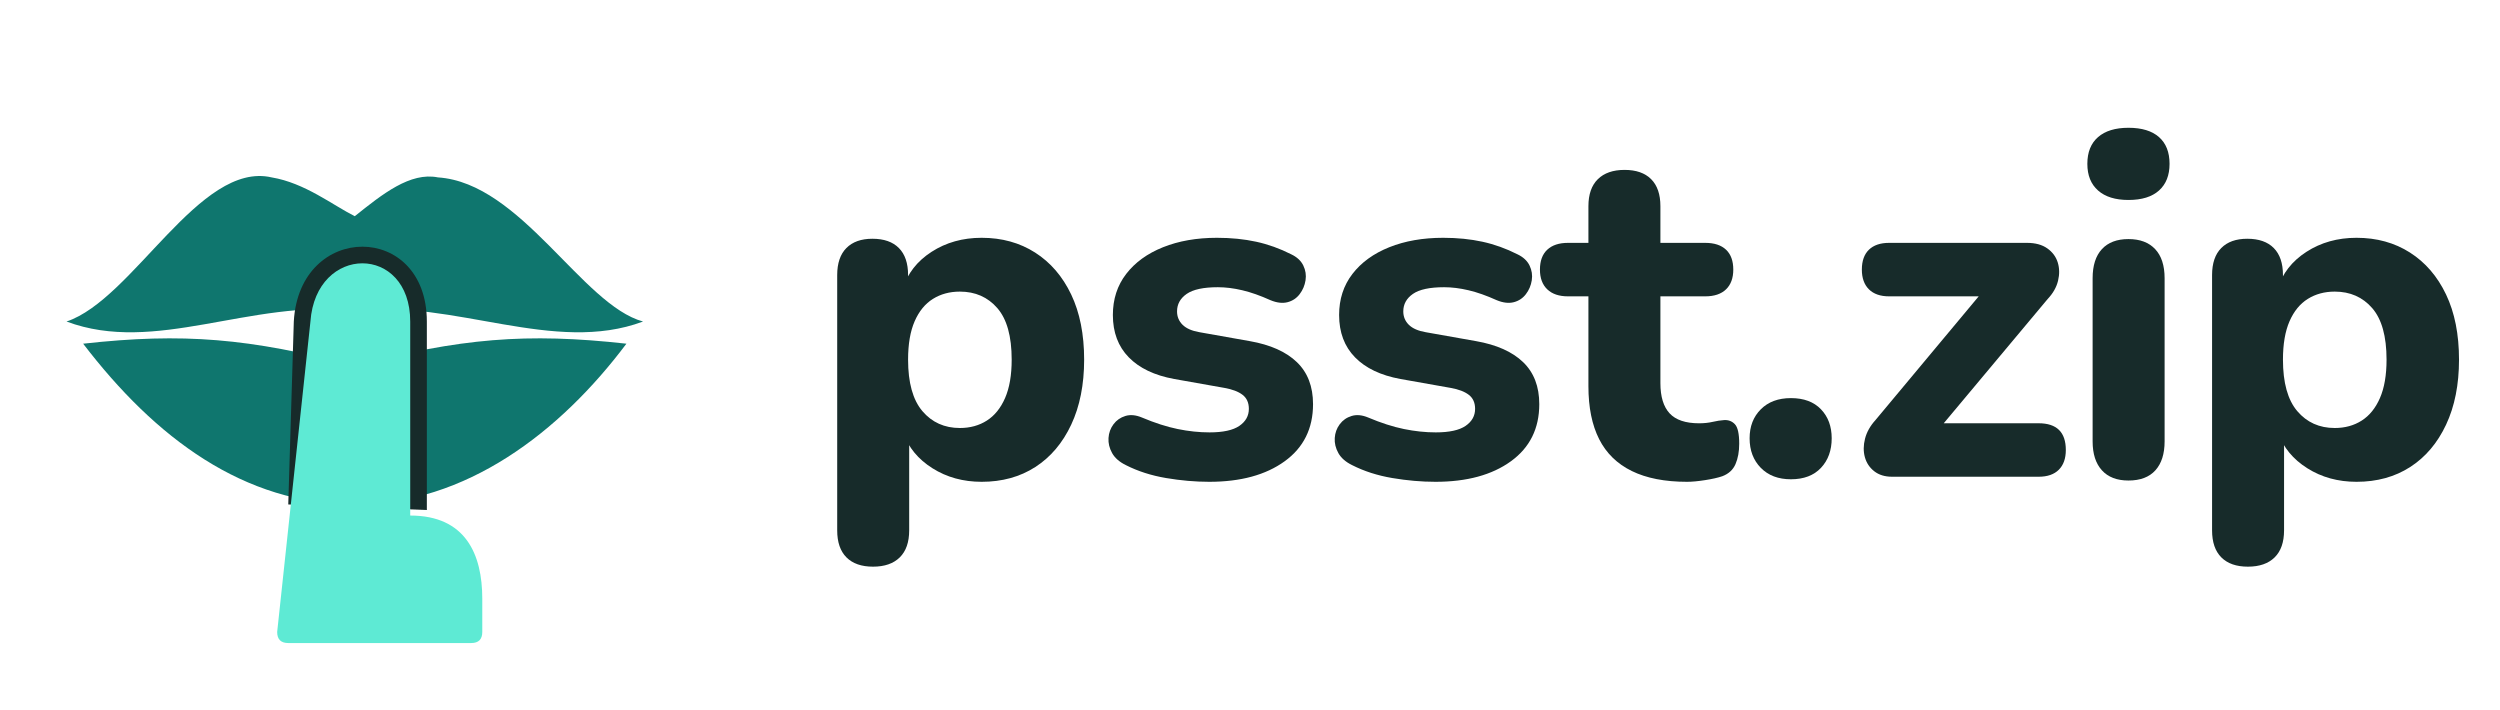
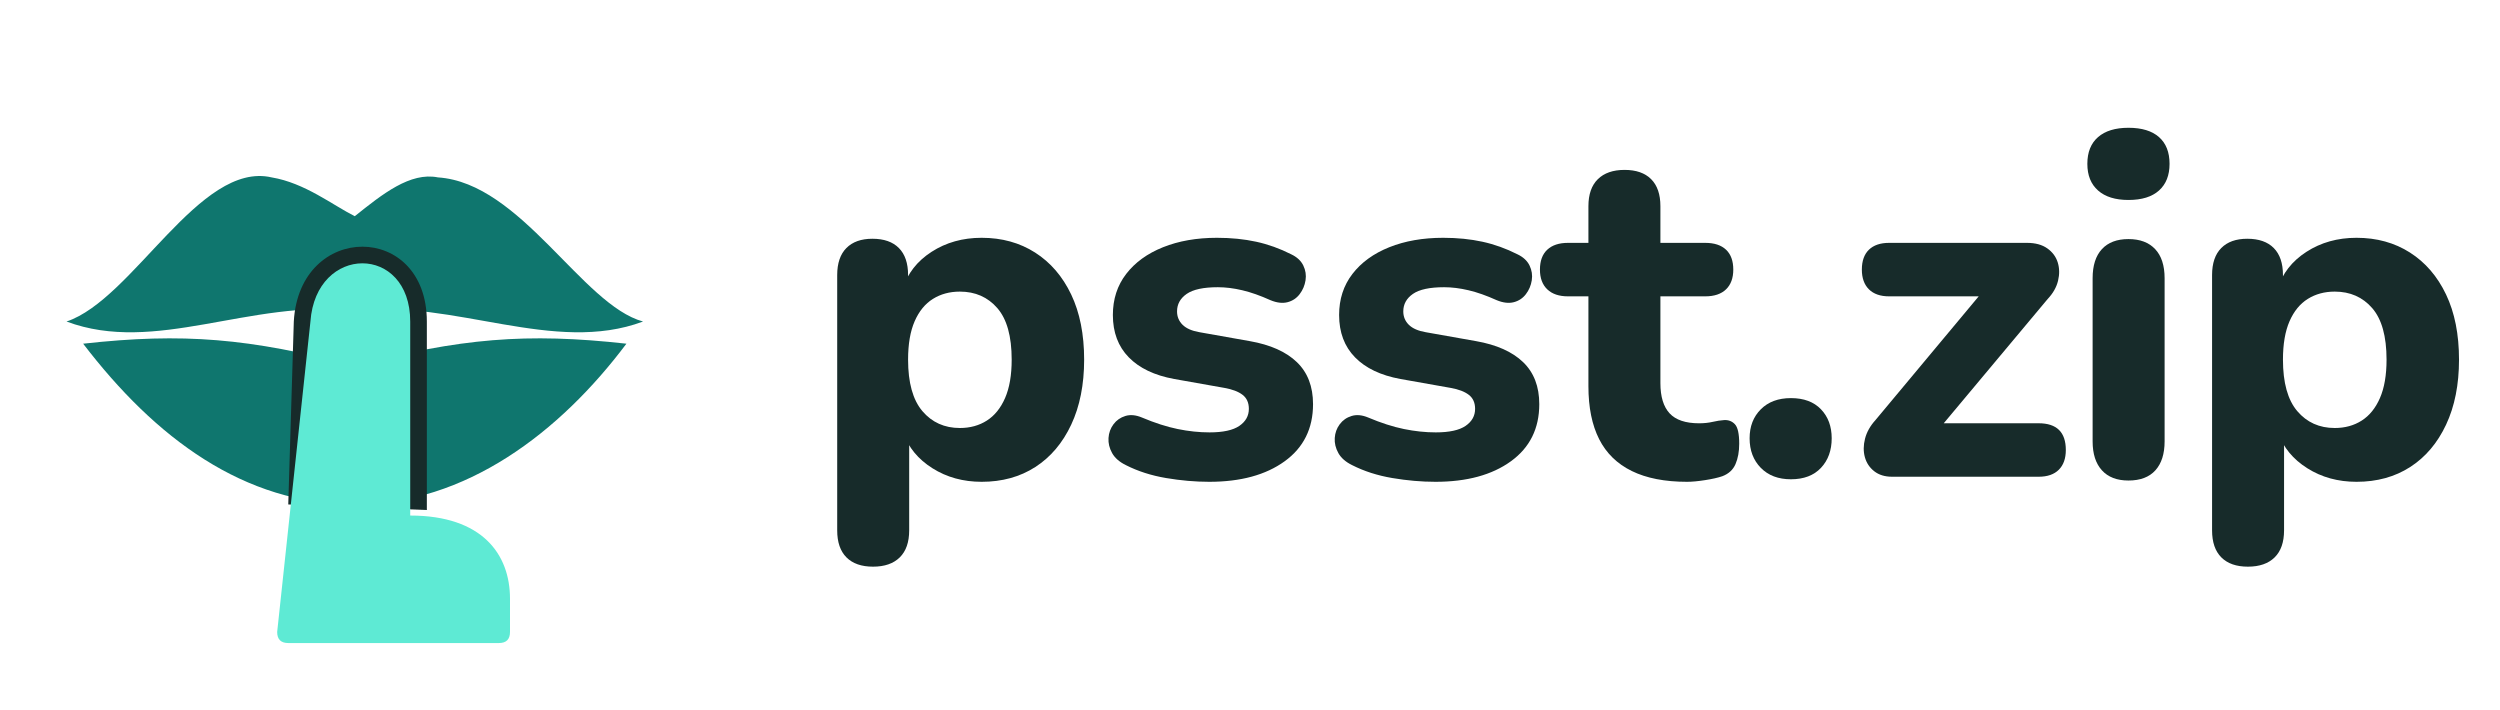
<svg xmlns="http://www.w3.org/2000/svg" viewBox="0 0 450.98 128" fill="none">
  <path fill="#0f766e" d="M12 58C24 54 36 29 49 32C55 33 60 37 64 39C69 35 74 31 79 32C94 33 105 55 116 58C100 64 82 54 64 56C45 54 28 64 12 58Z" />
  <path fill="#0f766e" d="M15 62C33 60 45 61 64 66C83 61 95 60 113 62C101 78 84 91 64 91C44 91 28 79 15 62Z" />
  <path fill="#172b2a" d="M52 91L53 58C54 40 77 40 77 58V92Z" />
-   <path fill="#5eead4" d="M50 114L56 58C57 44 74 44 74 58V93C84 93 87 100 87 108V114Q87 116 85 116H52Q50 116 50 114Z" />
+   <path fill="#5eead4" d="M50 114L56 58C57 44 74 44 74 58V93C87 93 92 100 92 108V114Q92 116 90 116H52Q50 116 50 114Z" />
  <g fill="#172b2a">
    <path d="M157.488 102.222Q154.369 102.222 152.697 100.55Q151.024 98.877 151.024 95.672V49.619Q151.024 46.414 152.683 44.742Q154.342 43.069 157.375 43.069Q160.494 43.069 162.152 44.742Q163.811 46.414 163.811 49.619V55.465L162.865 52.077Q164.128 47.96 168.046 45.429Q171.965 42.897 177.081 42.897Q182.558 42.897 186.729 45.563Q190.9 48.229 193.236 53.129Q195.571 58.028 195.571 64.876Q195.571 71.638 193.236 76.61Q190.9 81.582 186.759 84.248Q182.617 86.914 177.081 86.914Q172.078 86.914 168.202 84.466Q164.327 82.018 162.978 78.127H164.01V95.672Q164.01 98.877 162.308 100.55Q160.606 102.222 157.488 102.222ZM173.155 77.208Q175.933 77.208 178.031 75.862Q180.13 74.516 181.314 71.787Q182.499 69.057 182.499 64.876Q182.499 58.562 179.912 55.582Q177.325 52.603 173.155 52.603Q170.404 52.603 168.293 53.919Q166.181 55.236 164.996 57.952Q163.811 60.668 163.811 64.876Q163.811 71.131 166.398 74.17Q168.986 77.208 173.155 77.208Z" />
    <path d="M218.133 86.914Q214.354 86.914 210.347 86.234Q206.34 85.554 203.099 83.905Q201.346 83.045 200.612 81.722Q199.878 80.4 199.966 79.01Q200.055 77.62 200.867 76.531Q201.679 75.442 203.015 75.036Q204.351 74.629 205.996 75.317Q209.49 76.79 212.446 77.394Q215.402 77.999 218.192 77.999Q221.862 77.999 223.573 76.822Q225.284 75.646 225.284 73.755Q225.284 72.1 224.153 71.227Q223.022 70.354 220.868 69.973L211.81 68.366Q206.478 67.388 203.616 64.453Q200.753 61.518 200.753 56.825Q200.753 52.536 203.154 49.418Q205.554 46.3 209.798 44.599Q214.042 42.897 219.53 42.897Q223.368 42.897 226.612 43.607Q229.856 44.316 232.925 45.874Q234.484 46.616 235.105 47.896Q235.726 49.175 235.509 50.565Q235.291 51.955 234.45 53.06Q233.608 54.165 232.259 54.515Q230.909 54.865 229.178 54.15Q226.431 52.909 224.101 52.36Q221.772 51.812 219.697 51.812Q215.806 51.812 214.068 53.018Q212.33 54.225 212.33 56.175Q212.33 57.603 213.332 58.592Q214.334 59.58 216.397 59.93L225.455 61.537Q231.018 62.515 233.939 65.321Q236.861 68.127 236.861 72.905Q236.861 79.506 231.743 83.21Q226.626 86.914 218.133 86.914Z" />
    <path d="M258.945 86.914Q255.166 86.914 251.159 86.234Q247.152 85.554 243.911 83.905Q242.158 83.045 241.424 81.722Q240.69 80.4 240.778 79.01Q240.867 77.62 241.679 76.531Q242.491 75.442 243.827 75.036Q245.163 74.629 246.808 75.317Q250.302 76.79 253.258 77.394Q256.214 77.999 259.004 77.999Q262.674 77.999 264.385 76.822Q266.096 75.646 266.096 73.755Q266.096 72.1 264.965 71.227Q263.834 70.354 261.68 69.973L252.622 68.366Q247.29 67.388 244.428 64.453Q241.565 61.518 241.565 56.825Q241.565 52.536 243.966 49.418Q246.366 46.3 250.61 44.599Q254.854 42.897 260.342 42.897Q264.18 42.897 267.424 43.607Q270.668 44.316 273.737 45.874Q275.296 46.616 275.917 47.896Q276.538 49.175 276.321 50.565Q276.103 51.955 275.262 53.06Q274.42 54.165 273.071 54.515Q271.721 54.865 269.99 54.15Q267.243 52.909 264.913 52.36Q262.584 51.812 260.509 51.812Q256.618 51.812 254.88 53.018Q253.142 54.225 253.142 56.175Q253.142 57.603 254.144 58.592Q255.146 59.58 257.209 59.93L266.267 61.537Q271.83 62.515 274.751 65.321Q277.673 68.127 277.673 72.905Q277.673 79.506 272.555 83.21Q267.438 86.914 258.945 86.914Z" />
    <path d="M304.327 86.914Q298.333 86.914 294.363 84.968Q290.393 83.022 288.466 79.205Q286.538 75.389 286.538 69.675V53.458H282.848Q280.434 53.458 279.113 52.194Q277.793 50.931 277.793 48.635Q277.793 46.279 279.113 45.045Q280.434 43.811 282.848 43.811H286.538V37.198Q286.538 33.993 288.24 32.32Q289.942 30.648 293.061 30.648Q296.18 30.648 297.852 32.32Q299.524 33.993 299.524 37.198V43.811H307.617Q310.058 43.811 311.364 45.045Q312.671 46.279 312.671 48.635Q312.671 50.931 311.364 52.194Q310.058 53.458 307.617 53.458H299.524V69.126Q299.524 72.77 301.182 74.564Q302.84 76.359 306.505 76.359Q307.832 76.359 308.95 76.101Q310.068 75.843 310.982 75.784Q312.176 75.698 312.958 76.523Q313.74 77.348 313.74 80.042Q313.74 82.166 313.074 83.715Q312.407 85.263 310.675 85.914Q309.504 86.312 307.576 86.613Q305.649 86.914 304.327 86.914Z" />
    <path d="M323.063 86.457Q319.654 86.457 317.635 84.395Q315.616 82.333 315.616 79.064Q315.616 75.854 317.635 73.835Q319.654 71.816 323.063 71.816Q326.558 71.816 328.491 73.835Q330.424 75.854 330.424 79.064Q330.424 82.333 328.491 84.395Q326.558 86.457 323.063 86.457Z" />
    <path d="M341.316 86.0Q339.359 86.0 338.095 85.008Q336.832 84.016 336.407 82.47Q335.982 80.924 336.436 79.136Q336.891 77.348 338.337 75.757L359.453 50.447V53.458H340.773Q338.418 53.458 337.141 52.194Q335.864 50.931 335.864 48.635Q335.864 46.279 337.141 45.045Q338.418 43.811 340.773 43.811H365.663Q367.906 43.811 369.312 44.803Q370.718 45.796 371.199 47.341Q371.68 48.887 371.255 50.646Q370.831 52.404 369.384 53.936L347.811 79.73V76.354H367.749Q372.658 76.354 372.658 81.177Q372.658 83.473 371.395 84.736Q370.131 86.0 367.749 86.0Z" />
    <path d="M383.956 86.683Q380.837 86.683 379.165 84.838Q377.492 82.994 377.492 79.623V50.189Q377.492 46.758 379.165 44.943Q380.837 43.128 383.956 43.128Q387.074 43.128 388.776 44.943Q390.478 46.758 390.478 50.189V79.623Q390.478 82.994 388.819 84.838Q387.16 86.683 383.956 86.683ZM383.956 36.073Q380.407 36.073 378.474 34.366Q376.541 32.659 376.541 29.562Q376.541 26.406 378.474 24.729Q380.407 23.051 383.956 23.051Q387.564 23.051 389.467 24.729Q391.37 26.406 391.37 29.562Q391.37 32.659 389.467 34.366Q387.564 36.073 383.956 36.073Z" />
    <path d="M405.504 102.222Q402.385 102.222 400.713 100.55Q399.04 98.877 399.04 95.672V49.619Q399.04 46.414 400.699 44.742Q402.358 43.069 405.391 43.069Q408.51 43.069 410.168 44.742Q411.827 46.414 411.827 49.619V55.465L410.881 52.077Q412.144 47.96 416.062 45.429Q419.981 42.897 425.097 42.897Q430.574 42.897 434.745 45.563Q438.916 48.229 441.252 53.129Q443.587 58.028 443.587 64.876Q443.587 71.638 441.252 76.61Q438.916 81.582 434.775 84.248Q430.633 86.914 425.097 86.914Q420.094 86.914 416.218 84.466Q412.343 82.018 410.994 78.127H412.026V95.672Q412.026 98.877 410.324 100.55Q408.622 102.222 405.504 102.222ZM421.171 77.208Q423.949 77.208 426.047 75.862Q428.146 74.516 429.33 71.787Q430.515 69.057 430.515 64.876Q430.515 58.562 427.928 55.582Q425.341 52.603 421.171 52.603Q418.42 52.603 416.309 53.919Q414.197 55.236 413.012 57.952Q411.827 60.668 411.827 64.876Q411.827 71.131 414.414 74.17Q417.002 77.208 421.171 77.208Z" />
  </g>
</svg>
